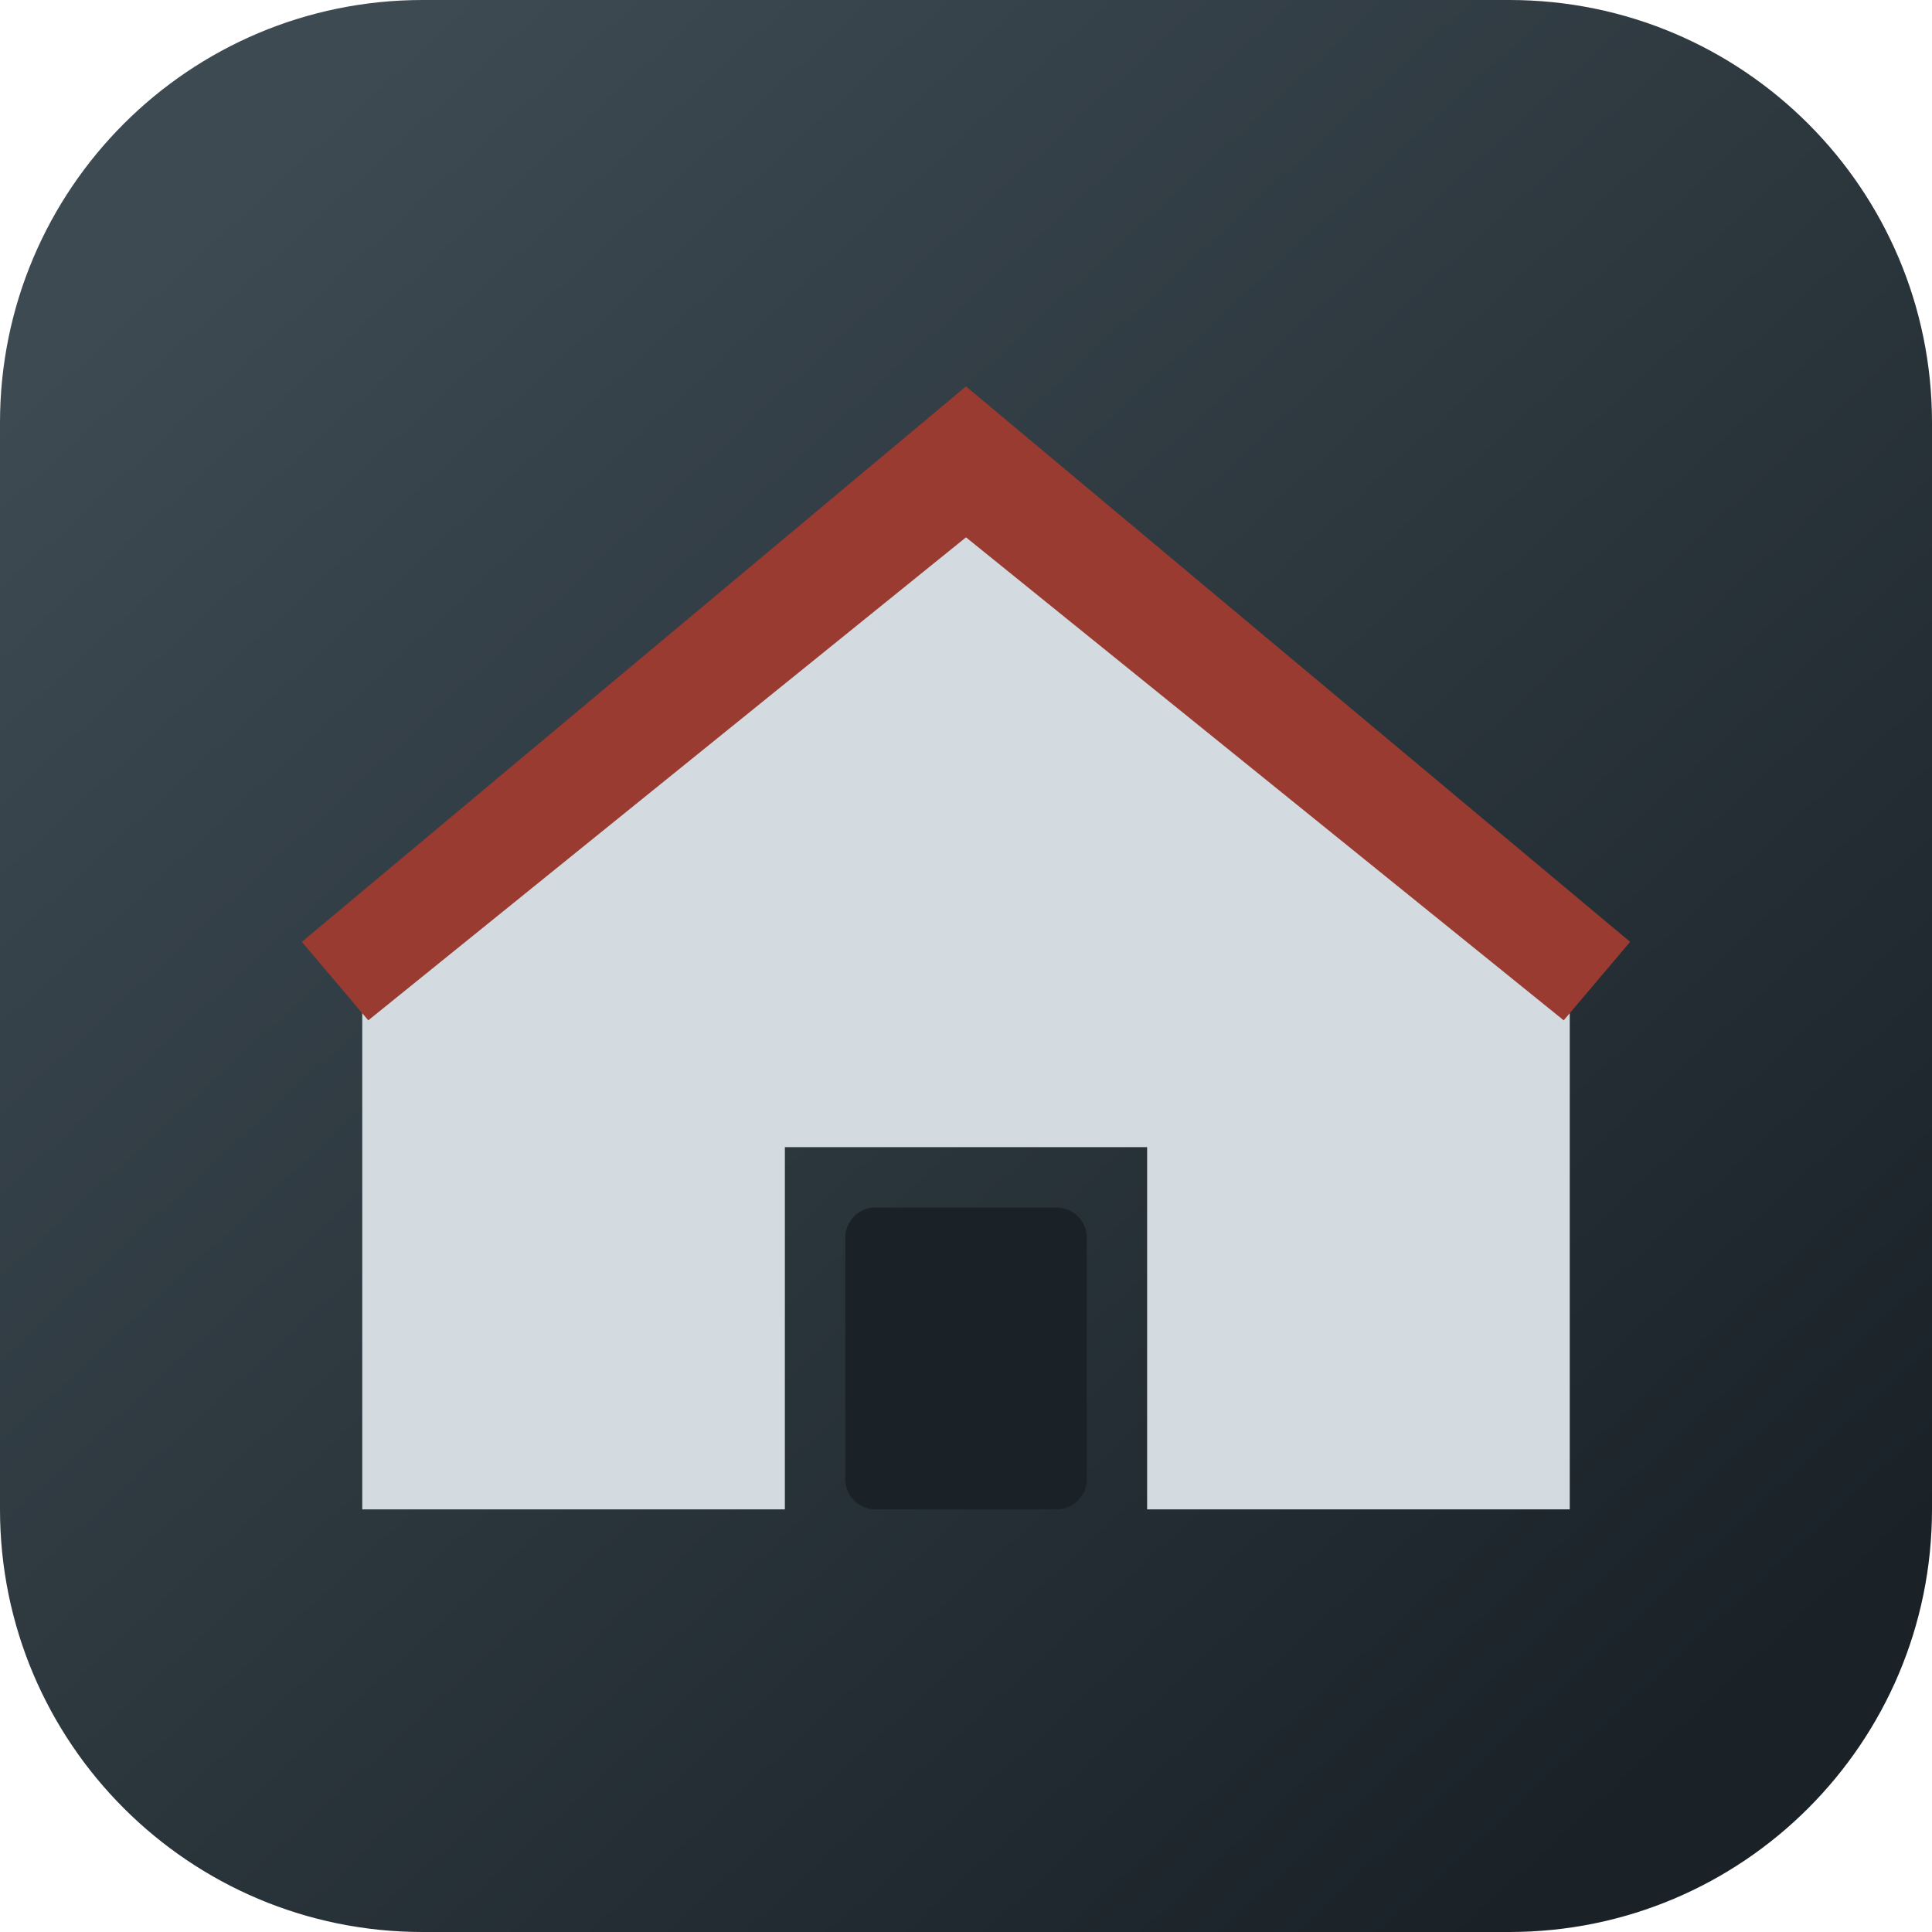
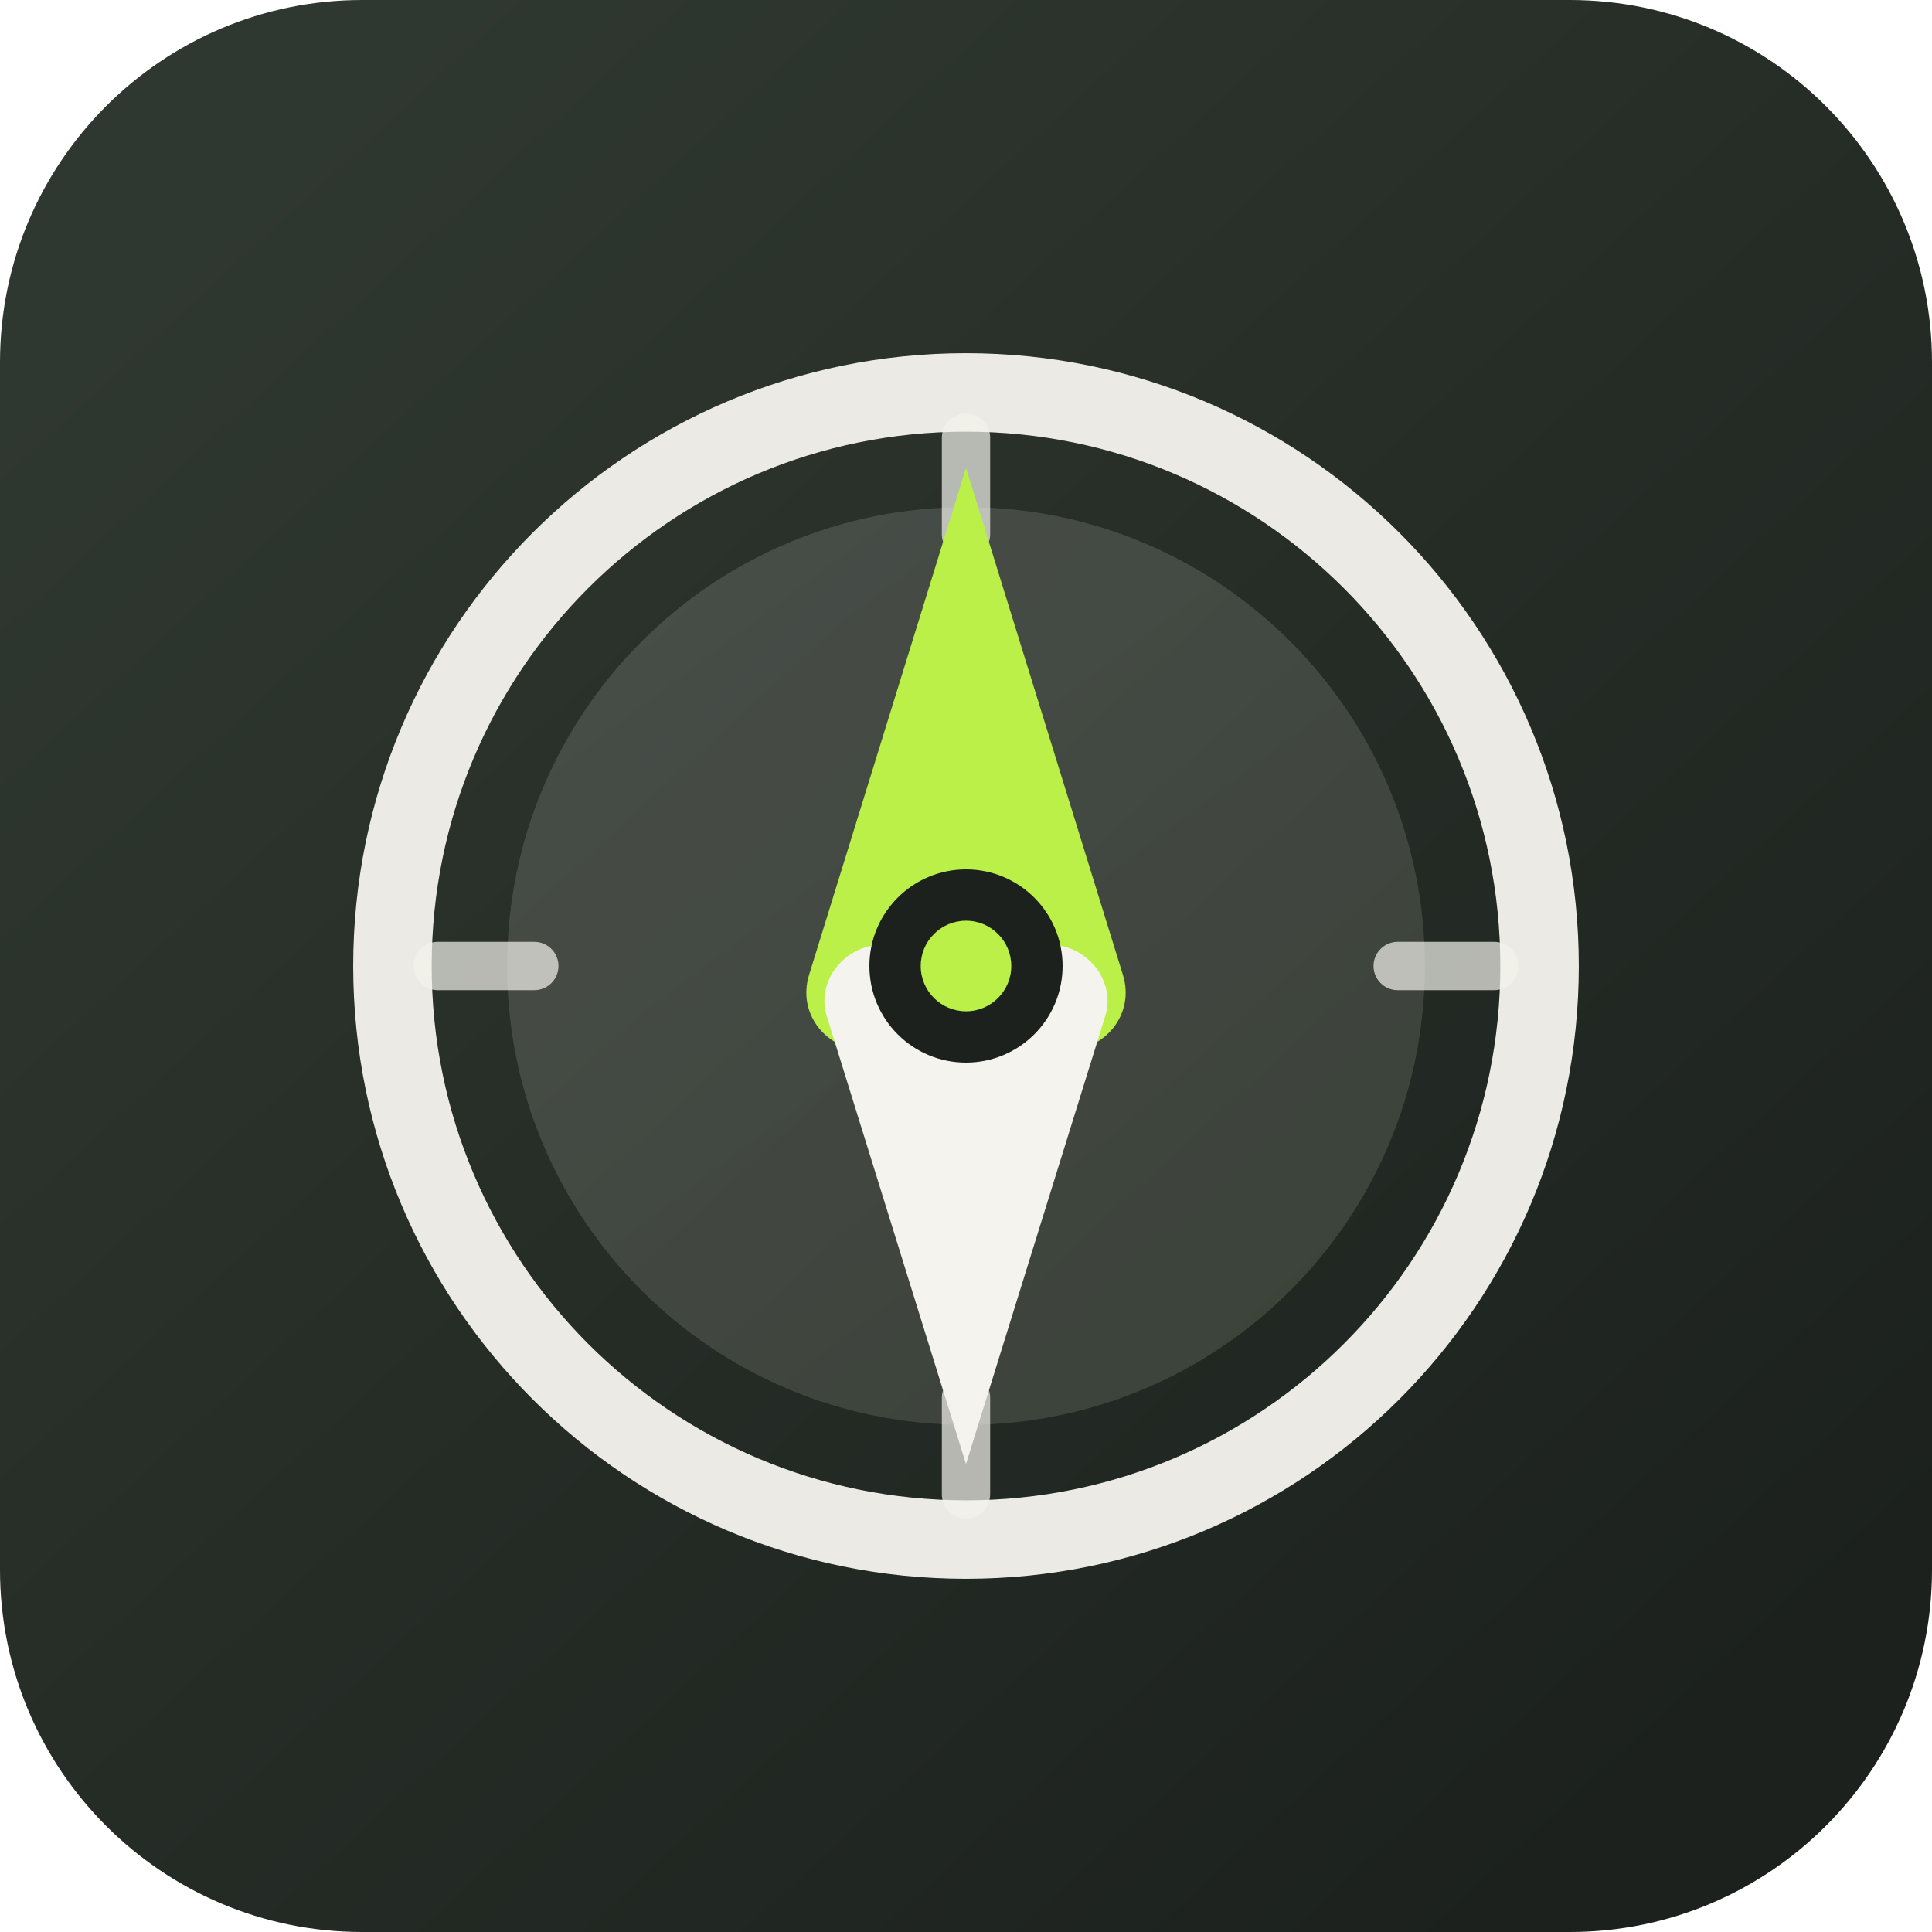
- <svg xmlns="http://www.w3.org/2000/svg" viewBox="0 0 64 64" role="img" aria-label="Myhome">
+ <svg xmlns="http://www.w3.org/2000/svg" viewBox="0 0 64 64" role="img" aria-label="人生指南">
  <defs>
    <linearGradient id="mh-bg" x1="8" y1="6" x2="56" y2="58" gradientUnits="userSpaceOnUse">
-       <stop stop-color="#3d4a52" />
-       <stop offset="1" stop-color="#1a2228" />
+       <stop stop-color="#2f3830" />
+       <stop offset="1" stop-color="#1c211d" />
+     </linearGradient>
+     <linearGradient id="mh-dial" x1="20" y1="16" x2="44" y2="48" gradientUnits="userSpaceOnUse">
+       <stop stop-color="#ffffff" />
+       <stop offset="1" stop-color="#e4eacd" />
    </linearGradient>
  </defs>
-   <rect width="64" height="64" rx="14" fill="url(#mh-bg)" />
-   <path fill="#d4dbe0" d="M32 14L12 30.5V50h14V38h12v12h14V30.5L32 14z" />
-   <path fill="#9a3b32" d="M10 31.2L32 12.8l22 18.4-2.2 2.6L32 17.8 12.2 33.8 10 31.2z" />
-   <rect x="28" y="40" width="8" height="10" rx="1" fill="#1a2228" />
+   <rect width="64" height="64" rx="12" fill="url(#mh-bg)" />
+   <circle cx="32" cy="32" r="19" fill="none" stroke="#f4f3ed" stroke-width="2.6" opacity="0.95" />
+   <circle cx="32" cy="32" r="15.2" fill="url(#mh-dial)" opacity="0.14" />
+   <path stroke="#f4f3ed" stroke-width="1.6" stroke-linecap="round" opacity="0.7" d="M32 14.5v3.2M32 46.3v3.2M14.5 32h3.2M46.3 32h3.2" />
+   <path fill="#baf047" d="M32 15.5l5.2 16.8c.4 1.3-.6 2.5-1.9 2.5h-6.6c-1.3 0-2.3-1.2-1.9-2.5L32 15.5z" />
+   <path fill="#f4f3ed" d="M32 48.5l-4.6-14.8c-.4-1.2.6-2.4 1.8-2.4h5.6c1.2 0 2.2 1.2 1.8 2.4L32 48.5z" />
+   <circle cx="32" cy="32" r="3.2" fill="#1c211d" />
+   <circle cx="32" cy="32" r="1.5" fill="#baf047" />
</svg>
